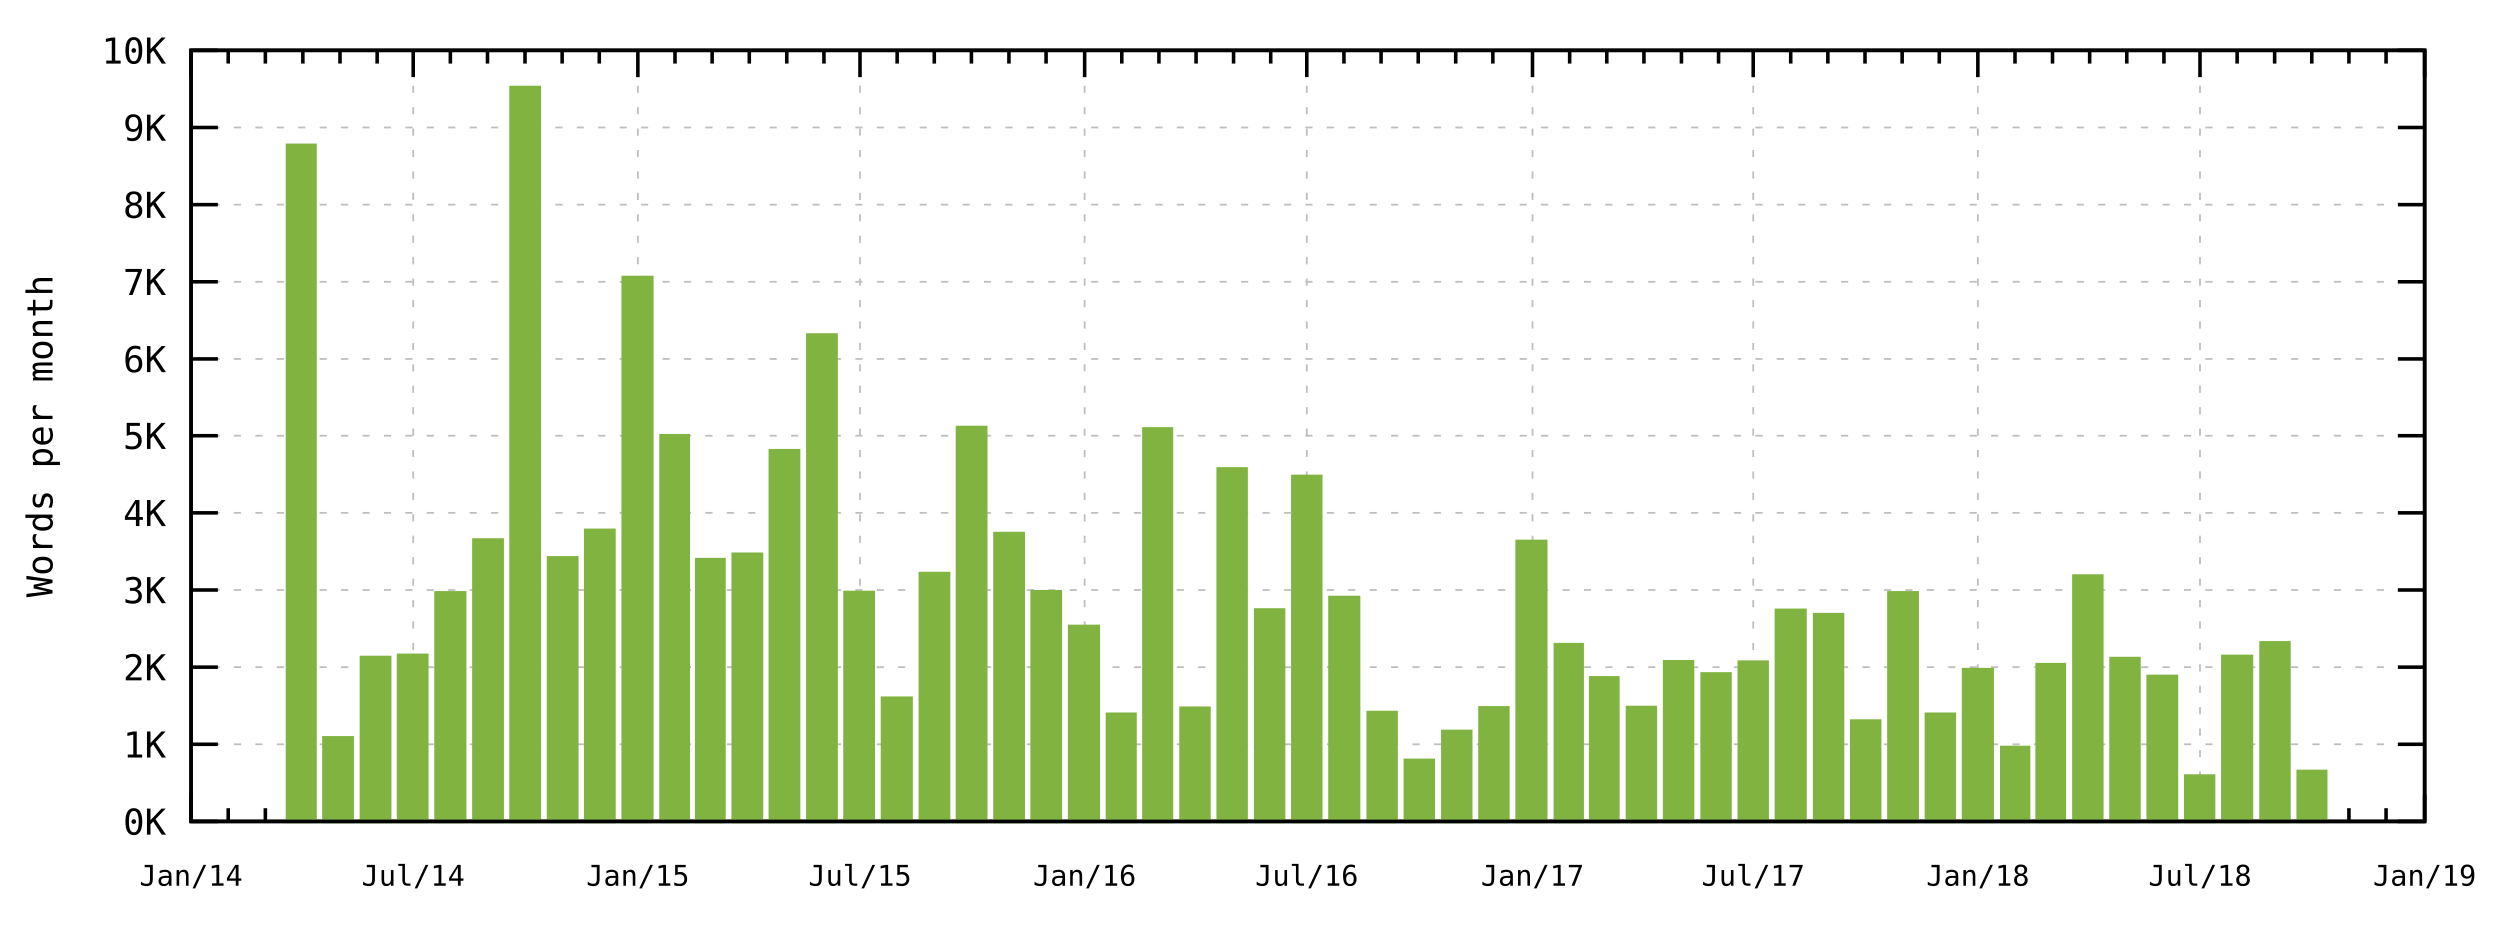
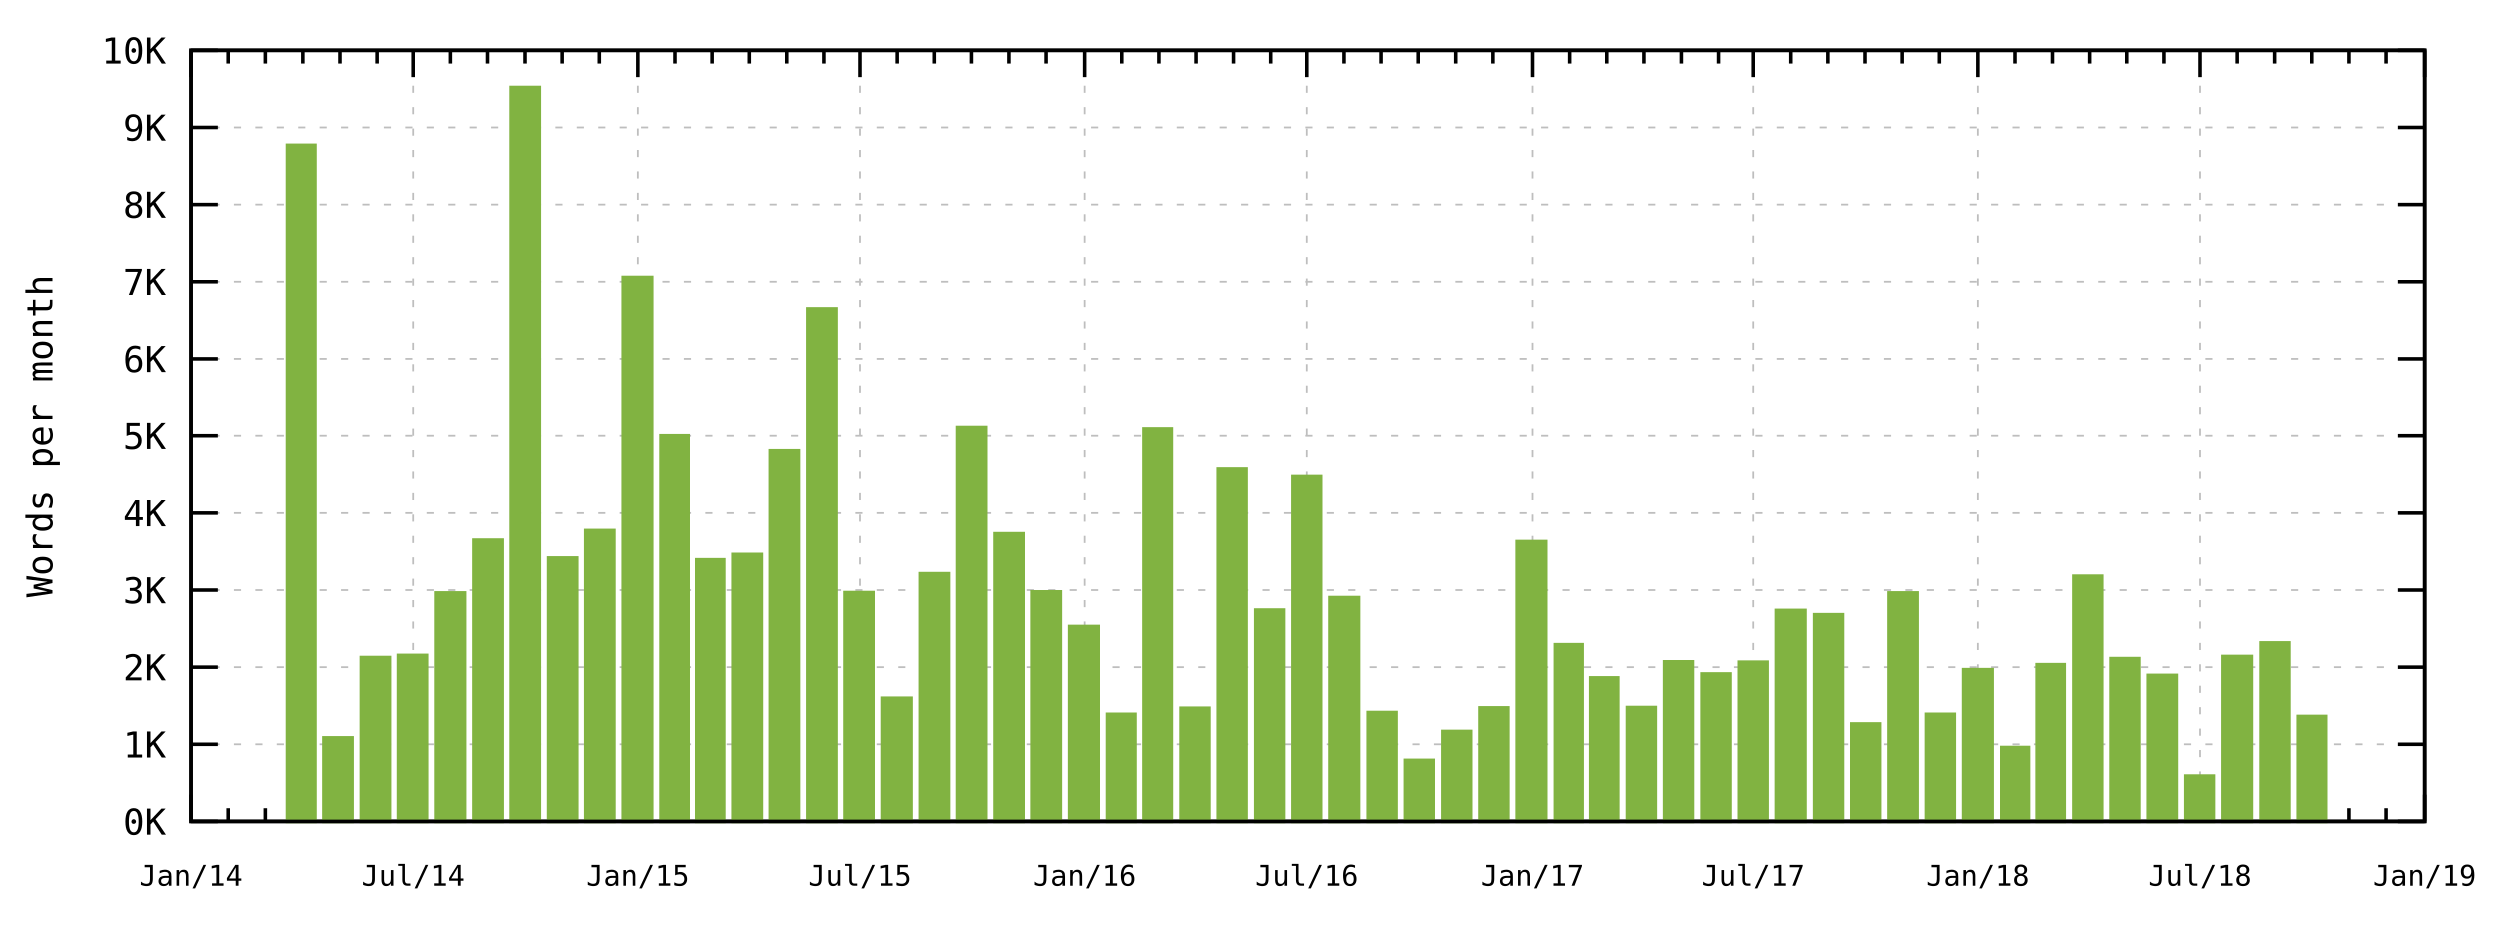
<svg xmlns="http://www.w3.org/2000/svg" xmlns:xlink="http://www.w3.org/1999/xlink" width="700" height="260" viewBox="0 0 700 260">
  <g id="gnuplot_canvas">
    <rect x="0" y="0" width="700" height="260" fill="none" />
    <defs>
      <circle id="gpDot" r="0.5" stroke-width="0.5" />
      <path id="gpPt0" stroke-width="0.267" stroke="currentColor" d="M-1,0 h2 M0,-1 v2" />
      <path id="gpPt1" stroke-width="0.267" stroke="currentColor" d="M-1,-1 L1,1 M1,-1 L-1,1" />
      <path id="gpPt2" stroke-width="0.267" stroke="currentColor" d="M-1,0 L1,0 M0,-1 L0,1 M-1,-1 L1,1 M-1,1 L1,-1" />
      <rect id="gpPt3" stroke-width="0.267" stroke="currentColor" x="-1" y="-1" width="2" height="2" />
      <rect id="gpPt4" stroke-width="0.267" stroke="currentColor" fill="currentColor" x="-1" y="-1" width="2" height="2" />
      <circle id="gpPt5" stroke-width="0.267" stroke="currentColor" cx="0" cy="0" r="1" />
      <use xlink:href="#gpPt5" id="gpPt6" fill="currentColor" stroke="none" />
      <path id="gpPt7" stroke-width="0.267" stroke="currentColor" d="M0,-1.33 L-1.33,0.67 L1.33,0.67 z" />
      <use xlink:href="#gpPt7" id="gpPt8" fill="currentColor" stroke="none" />
      <use xlink:href="#gpPt7" id="gpPt9" stroke="currentColor" transform="rotate(180)" />
      <use xlink:href="#gpPt9" id="gpPt10" fill="currentColor" stroke="none" />
      <use xlink:href="#gpPt3" id="gpPt11" stroke="currentColor" transform="rotate(45)" />
      <use xlink:href="#gpPt11" id="gpPt12" fill="currentColor" stroke="none" />
      <path id="gpPt13" stroke-width="0.267" stroke="currentColor" d="M0,1.330 L1.265,0.411 L0.782,-1.067 L-0.782,-1.076 L-1.265,0.411 z" />
      <use xlink:href="#gpPt13" id="gpPt14" fill="currentColor" stroke="none" />
      <filter id="textbox" filterUnits="objectBoundingBox" x="0" y="0" height="1" width="1">
        <feFlood flood-color="white" flood-opacity="1" result="bgnd" />
        <feComposite in="SourceGraphic" in2="bgnd" operator="atop" />
      </filter>
      <filter id="greybox" filterUnits="objectBoundingBox" x="0" y="0" height="1" width="1">
        <feFlood flood-color="lightgrey" flood-opacity="1" result="grey" />
        <feComposite in="SourceGraphic" in2="grey" operator="atop" />
      </filter>
    </defs>
    <g fill="none" color="white" stroke="currentColor" stroke-width="1.00" stroke-linecap="butt" stroke-linejoin="miter">
</g>
    <g fill="none" color="black" stroke="currentColor" stroke-width="1.00" stroke-linecap="butt" stroke-linejoin="miter">
</g>
    <g fill="none" color="black" stroke="black" stroke-width="0.50" stroke-linecap="butt" stroke-linejoin="miter">
</g>
    <g fill="none" color="gray" stroke="currentColor" stroke-width="0.50" stroke-linecap="butt" stroke-linejoin="miter">
      <path stroke="rgb(190, 190, 190)" stroke-dasharray="2,4" class="gridline" d="M53.5,230.0 L678.9,230.0  " />
    </g>
    <g fill="none" color="gray" stroke="rgb(190, 190, 190)" stroke-width="1.00" stroke-linecap="butt" stroke-linejoin="miter">
</g>
    <g fill="none" color="black" stroke="currentColor" stroke-width="1.00" stroke-linecap="butt" stroke-linejoin="miter">
      <path stroke="black" d="M53.5,230.0 L61.0,230.0 M678.9,230.0 L671.4,230.0  " />
      <g transform="translate(46.5,233.7)" stroke="none" fill="rgb(0,0,0)" font-family="monospace" font-size="10.00" text-anchor="end">
        <text>
          <tspan font-family="monospace">0K</tspan>
        </text>
      </g>
    </g>
    <g fill="none" color="black" stroke="currentColor" stroke-width="1.00" stroke-linecap="butt" stroke-linejoin="miter">
</g>
    <g fill="none" color="black" stroke="black" stroke-width="0.50" stroke-linecap="butt" stroke-linejoin="miter">
</g>
    <g fill="none" color="gray" stroke="currentColor" stroke-width="0.50" stroke-linecap="butt" stroke-linejoin="miter">
      <path stroke="rgb(190, 190, 190)" stroke-dasharray="2,4" class="gridline" d="M53.5,208.4 L678.9,208.4  " />
    </g>
    <g fill="none" color="gray" stroke="rgb(190, 190, 190)" stroke-width="1.00" stroke-linecap="butt" stroke-linejoin="miter">
</g>
    <g fill="none" color="black" stroke="currentColor" stroke-width="1.00" stroke-linecap="butt" stroke-linejoin="miter">
      <path stroke="black" d="M53.5,208.4 L61.0,208.4 M678.9,208.4 L671.4,208.4  " />
      <g transform="translate(46.5,212.1)" stroke="none" fill="rgb(0,0,0)" font-family="monospace" font-size="10.00" text-anchor="end">
        <text>
          <tspan font-family="monospace">1K</tspan>
        </text>
      </g>
    </g>
    <g fill="none" color="black" stroke="currentColor" stroke-width="1.00" stroke-linecap="butt" stroke-linejoin="miter">
</g>
    <g fill="none" color="black" stroke="black" stroke-width="0.50" stroke-linecap="butt" stroke-linejoin="miter">
</g>
    <g fill="none" color="gray" stroke="currentColor" stroke-width="0.50" stroke-linecap="butt" stroke-linejoin="miter">
      <path stroke="rgb(190, 190, 190)" stroke-dasharray="2,4" class="gridline" d="M53.5,186.8 L678.9,186.8  " />
    </g>
    <g fill="none" color="gray" stroke="rgb(190, 190, 190)" stroke-width="1.00" stroke-linecap="butt" stroke-linejoin="miter">
</g>
    <g fill="none" color="black" stroke="currentColor" stroke-width="1.00" stroke-linecap="butt" stroke-linejoin="miter">
      <path stroke="black" d="M53.5,186.8 L61.0,186.8 M678.9,186.8 L671.4,186.8  " />
      <g transform="translate(46.5,190.5)" stroke="none" fill="rgb(0,0,0)" font-family="monospace" font-size="10.00" text-anchor="end">
        <text>
          <tspan font-family="monospace">2K</tspan>
        </text>
      </g>
    </g>
    <g fill="none" color="black" stroke="currentColor" stroke-width="1.00" stroke-linecap="butt" stroke-linejoin="miter">
</g>
    <g fill="none" color="black" stroke="black" stroke-width="0.50" stroke-linecap="butt" stroke-linejoin="miter">
</g>
    <g fill="none" color="gray" stroke="currentColor" stroke-width="0.50" stroke-linecap="butt" stroke-linejoin="miter">
      <path stroke="rgb(190, 190, 190)" stroke-dasharray="2,4" class="gridline" d="M53.5,165.2 L678.9,165.2  " />
    </g>
    <g fill="none" color="gray" stroke="rgb(190, 190, 190)" stroke-width="1.00" stroke-linecap="butt" stroke-linejoin="miter">
</g>
    <g fill="none" color="black" stroke="currentColor" stroke-width="1.00" stroke-linecap="butt" stroke-linejoin="miter">
      <path stroke="black" d="M53.5,165.2 L61.0,165.2 M678.9,165.2 L671.4,165.2  " />
      <g transform="translate(46.5,168.9)" stroke="none" fill="rgb(0,0,0)" font-family="monospace" font-size="10.00" text-anchor="end">
        <text>
          <tspan font-family="monospace">3K</tspan>
        </text>
      </g>
    </g>
    <g fill="none" color="black" stroke="currentColor" stroke-width="1.00" stroke-linecap="butt" stroke-linejoin="miter">
</g>
    <g fill="none" color="black" stroke="black" stroke-width="0.50" stroke-linecap="butt" stroke-linejoin="miter">
</g>
    <g fill="none" color="gray" stroke="currentColor" stroke-width="0.50" stroke-linecap="butt" stroke-linejoin="miter">
      <path stroke="rgb(190, 190, 190)" stroke-dasharray="2,4" class="gridline" d="M53.5,143.6 L678.9,143.6  " />
    </g>
    <g fill="none" color="gray" stroke="rgb(190, 190, 190)" stroke-width="1.00" stroke-linecap="butt" stroke-linejoin="miter">
</g>
    <g fill="none" color="black" stroke="currentColor" stroke-width="1.00" stroke-linecap="butt" stroke-linejoin="miter">
      <path stroke="black" d="M53.5,143.6 L61.0,143.6 M678.9,143.6 L671.4,143.6  " />
      <g transform="translate(46.5,147.3)" stroke="none" fill="rgb(0,0,0)" font-family="monospace" font-size="10.00" text-anchor="end">
        <text>
          <tspan font-family="monospace">4K</tspan>
        </text>
      </g>
    </g>
    <g fill="none" color="black" stroke="currentColor" stroke-width="1.00" stroke-linecap="butt" stroke-linejoin="miter">
</g>
    <g fill="none" color="black" stroke="black" stroke-width="0.50" stroke-linecap="butt" stroke-linejoin="miter">
</g>
    <g fill="none" color="gray" stroke="currentColor" stroke-width="0.50" stroke-linecap="butt" stroke-linejoin="miter">
      <path stroke="rgb(190, 190, 190)" stroke-dasharray="2,4" class="gridline" d="M53.5,122.0 L678.9,122.0  " />
    </g>
    <g fill="none" color="gray" stroke="rgb(190, 190, 190)" stroke-width="1.00" stroke-linecap="butt" stroke-linejoin="miter">
</g>
    <g fill="none" color="black" stroke="currentColor" stroke-width="1.00" stroke-linecap="butt" stroke-linejoin="miter">
      <path stroke="black" d="M53.5,122.0 L61.0,122.0 M678.9,122.0 L671.4,122.0  " />
      <g transform="translate(46.5,125.7)" stroke="none" fill="rgb(0,0,0)" font-family="monospace" font-size="10.00" text-anchor="end">
        <text>
          <tspan font-family="monospace">5K</tspan>
        </text>
      </g>
    </g>
    <g fill="none" color="black" stroke="currentColor" stroke-width="1.00" stroke-linecap="butt" stroke-linejoin="miter">
</g>
    <g fill="none" color="black" stroke="black" stroke-width="0.50" stroke-linecap="butt" stroke-linejoin="miter">
</g>
    <g fill="none" color="gray" stroke="currentColor" stroke-width="0.50" stroke-linecap="butt" stroke-linejoin="miter">
      <path stroke="rgb(190, 190, 190)" stroke-dasharray="2,4" class="gridline" d="M53.5,100.5 L678.9,100.5  " />
    </g>
    <g fill="none" color="gray" stroke="rgb(190, 190, 190)" stroke-width="1.00" stroke-linecap="butt" stroke-linejoin="miter">
</g>
    <g fill="none" color="black" stroke="currentColor" stroke-width="1.00" stroke-linecap="butt" stroke-linejoin="miter">
      <path stroke="black" d="M53.5,100.5 L61.0,100.5 M678.9,100.5 L671.4,100.5  " />
      <g transform="translate(46.5,104.2)" stroke="none" fill="rgb(0,0,0)" font-family="monospace" font-size="10.00" text-anchor="end">
        <text>
          <tspan font-family="monospace">6K</tspan>
        </text>
      </g>
    </g>
    <g fill="none" color="black" stroke="currentColor" stroke-width="1.00" stroke-linecap="butt" stroke-linejoin="miter">
</g>
    <g fill="none" color="black" stroke="black" stroke-width="0.50" stroke-linecap="butt" stroke-linejoin="miter">
</g>
    <g fill="none" color="gray" stroke="currentColor" stroke-width="0.50" stroke-linecap="butt" stroke-linejoin="miter">
      <path stroke="rgb(190, 190, 190)" stroke-dasharray="2,4" class="gridline" d="M53.5,78.9 L678.9,78.9  " />
    </g>
    <g fill="none" color="gray" stroke="rgb(190, 190, 190)" stroke-width="1.00" stroke-linecap="butt" stroke-linejoin="miter">
</g>
    <g fill="none" color="black" stroke="currentColor" stroke-width="1.00" stroke-linecap="butt" stroke-linejoin="miter">
      <path stroke="black" d="M53.5,78.9 L61.0,78.9 M678.9,78.9 L671.4,78.9  " />
      <g transform="translate(46.5,82.6)" stroke="none" fill="rgb(0,0,0)" font-family="monospace" font-size="10.00" text-anchor="end">
        <text>
          <tspan font-family="monospace">7K</tspan>
        </text>
      </g>
    </g>
    <g fill="none" color="black" stroke="currentColor" stroke-width="1.00" stroke-linecap="butt" stroke-linejoin="miter">
</g>
    <g fill="none" color="black" stroke="black" stroke-width="0.50" stroke-linecap="butt" stroke-linejoin="miter">
</g>
    <g fill="none" color="gray" stroke="currentColor" stroke-width="0.50" stroke-linecap="butt" stroke-linejoin="miter">
      <path stroke="rgb(190, 190, 190)" stroke-dasharray="2,4" class="gridline" d="M53.5,57.3 L678.9,57.3  " />
    </g>
    <g fill="none" color="gray" stroke="rgb(190, 190, 190)" stroke-width="1.00" stroke-linecap="butt" stroke-linejoin="miter">
</g>
    <g fill="none" color="black" stroke="currentColor" stroke-width="1.00" stroke-linecap="butt" stroke-linejoin="miter">
      <path stroke="black" d="M53.5,57.3 L61.0,57.3 M678.9,57.3 L671.4,57.3  " />
      <g transform="translate(46.5,61.0)" stroke="none" fill="rgb(0,0,0)" font-family="monospace" font-size="10.00" text-anchor="end">
        <text>
          <tspan font-family="monospace">8K</tspan>
        </text>
      </g>
    </g>
    <g fill="none" color="black" stroke="currentColor" stroke-width="1.00" stroke-linecap="butt" stroke-linejoin="miter">
</g>
    <g fill="none" color="black" stroke="black" stroke-width="0.50" stroke-linecap="butt" stroke-linejoin="miter">
</g>
    <g fill="none" color="gray" stroke="currentColor" stroke-width="0.50" stroke-linecap="butt" stroke-linejoin="miter">
      <path stroke="rgb(190, 190, 190)" stroke-dasharray="2,4" class="gridline" d="M53.5,35.7 L678.9,35.7  " />
    </g>
    <g fill="none" color="gray" stroke="rgb(190, 190, 190)" stroke-width="1.00" stroke-linecap="butt" stroke-linejoin="miter">
</g>
    <g fill="none" color="black" stroke="currentColor" stroke-width="1.00" stroke-linecap="butt" stroke-linejoin="miter">
      <path stroke="black" d="M53.5,35.7 L61.0,35.7 M678.9,35.7 L671.4,35.7  " />
      <g transform="translate(46.5,39.4)" stroke="none" fill="rgb(0,0,0)" font-family="monospace" font-size="10.00" text-anchor="end">
        <text>
          <tspan font-family="monospace">9K</tspan>
        </text>
      </g>
    </g>
    <g fill="none" color="black" stroke="currentColor" stroke-width="1.00" stroke-linecap="butt" stroke-linejoin="miter">
</g>
    <g fill="none" color="black" stroke="black" stroke-width="0.50" stroke-linecap="butt" stroke-linejoin="miter">
</g>
    <g fill="none" color="gray" stroke="currentColor" stroke-width="0.50" stroke-linecap="butt" stroke-linejoin="miter">
      <path stroke="rgb(190, 190, 190)" stroke-dasharray="2,4" class="gridline" d="M53.5,14.1 L678.9,14.1  " />
    </g>
    <g fill="none" color="gray" stroke="rgb(190, 190, 190)" stroke-width="1.00" stroke-linecap="butt" stroke-linejoin="miter">
</g>
    <g fill="none" color="black" stroke="currentColor" stroke-width="1.00" stroke-linecap="butt" stroke-linejoin="miter">
      <path stroke="black" d="M53.5,14.1 L61.0,14.1 M678.9,14.1 L671.4,14.1  " />
      <g transform="translate(46.5,17.8)" stroke="none" fill="rgb(0,0,0)" font-family="monospace" font-size="10.00" text-anchor="end">
        <text>
          <tspan font-family="monospace">10K</tspan>
        </text>
      </g>
    </g>
    <g fill="none" color="black" stroke="currentColor" stroke-width="1.00" stroke-linecap="butt" stroke-linejoin="miter">
</g>
    <g fill="none" color="black" stroke="black" stroke-width="0.50" stroke-linecap="butt" stroke-linejoin="miter">
</g>
    <g fill="none" color="gray" stroke="currentColor" stroke-width="0.50" stroke-linecap="butt" stroke-linejoin="miter">
      <path stroke="rgb(190, 190, 190)" stroke-dasharray="2,4" class="gridline" d="M53.5,230.0 L53.5,14.1  " />
    </g>
    <g fill="none" color="gray" stroke="rgb(190, 190, 190)" stroke-width="1.00" stroke-linecap="butt" stroke-linejoin="miter">
</g>
    <g fill="none" color="black" stroke="currentColor" stroke-width="1.00" stroke-linecap="butt" stroke-linejoin="miter">
      <path stroke="black" d="M53.5,230.0 L53.5,222.5 M53.5,14.1 L53.5,21.6  " />
      <g transform="translate(53.5,248.0)" stroke="none" fill="rgb(0,0,0)" font-family="monospace" font-size="8.00" text-anchor="middle">
        <text>
          <tspan font-family="monospace">Jan/14</tspan>
        </text>
      </g>
    </g>
    <g fill="none" color="black" stroke="currentColor" stroke-width="1.00" stroke-linecap="butt" stroke-linejoin="miter">
      <path stroke="black" d="M63.9,230.0 L63.9,226.3 M63.9,14.1 L63.9,17.8 M74.3,230.0 L74.3,226.3 M74.3,14.1 L74.3,17.8   M84.8,230.0 L84.8,226.3 M84.8,14.1 L84.8,17.8 M95.2,230.0 L95.2,226.3 M95.2,14.1 L95.2,17.8   M105.6,230.0 L105.6,226.3 M105.6,14.1 L105.6,17.8  " />
    </g>
    <g fill="none" color="black" stroke="black" stroke-width="0.50" stroke-linecap="butt" stroke-linejoin="miter">
</g>
    <g fill="none" color="gray" stroke="currentColor" stroke-width="0.50" stroke-linecap="butt" stroke-linejoin="miter">
      <path stroke="rgb(190, 190, 190)" stroke-dasharray="2,4" class="gridline" d="M115.7,230.0 L115.7,14.1  " />
    </g>
    <g fill="none" color="gray" stroke="rgb(190, 190, 190)" stroke-width="1.00" stroke-linecap="butt" stroke-linejoin="miter">
</g>
    <g fill="none" color="black" stroke="currentColor" stroke-width="1.00" stroke-linecap="butt" stroke-linejoin="miter">
      <path stroke="black" d="M115.7,230.0 L115.7,222.5 M115.7,14.1 L115.7,21.6  " />
      <g transform="translate(115.7,248.0)" stroke="none" fill="rgb(0,0,0)" font-family="monospace" font-size="8.00" text-anchor="middle">
        <text>
          <tspan font-family="monospace">Jul/14</tspan>
        </text>
      </g>
    </g>
    <g fill="none" color="black" stroke="currentColor" stroke-width="1.00" stroke-linecap="butt" stroke-linejoin="miter">
      <path stroke="black" d="M126.1,230.0 L126.1,226.3 M126.1,14.1 L126.1,17.8 M136.5,230.0 L136.5,226.3 M136.5,14.1 L136.5,17.8   M147.0,230.0 L147.0,226.3 M147.0,14.1 L147.0,17.8 M157.4,230.0 L157.4,226.3 M157.4,14.1 L157.4,17.8   M167.8,230.0 L167.8,226.3 M167.8,14.1 L167.8,17.8  " />
    </g>
    <g fill="none" color="black" stroke="black" stroke-width="0.50" stroke-linecap="butt" stroke-linejoin="miter">
</g>
    <g fill="none" color="gray" stroke="currentColor" stroke-width="0.50" stroke-linecap="butt" stroke-linejoin="miter">
      <path stroke="rgb(190, 190, 190)" stroke-dasharray="2,4" class="gridline" d="M178.6,230.0 L178.6,14.1  " />
    </g>
    <g fill="none" color="gray" stroke="rgb(190, 190, 190)" stroke-width="1.00" stroke-linecap="butt" stroke-linejoin="miter">
</g>
    <g fill="none" color="black" stroke="currentColor" stroke-width="1.00" stroke-linecap="butt" stroke-linejoin="miter">
      <path stroke="black" d="M178.6,230.0 L178.6,222.5 M178.6,14.1 L178.6,21.6  " />
      <g transform="translate(178.6,248.0)" stroke="none" fill="rgb(0,0,0)" font-family="monospace" font-size="8.00" text-anchor="middle">
        <text>
          <tspan font-family="monospace">Jan/15</tspan>
        </text>
      </g>
    </g>
    <g fill="none" color="black" stroke="currentColor" stroke-width="1.00" stroke-linecap="butt" stroke-linejoin="miter">
      <path stroke="black" d="M189.0,230.0 L189.0,226.3 M189.0,14.1 L189.0,17.8 M199.4,230.0 L199.4,226.3 M199.4,14.1 L199.4,17.8   M209.8,230.0 L209.8,226.3 M209.8,14.1 L209.8,17.8 M220.3,230.0 L220.3,226.3 M220.3,14.1 L220.3,17.8   M230.7,230.0 L230.7,226.3 M230.7,14.1 L230.7,17.8  " />
    </g>
    <g fill="none" color="black" stroke="black" stroke-width="0.50" stroke-linecap="butt" stroke-linejoin="miter">
</g>
    <g fill="none" color="gray" stroke="currentColor" stroke-width="0.50" stroke-linecap="butt" stroke-linejoin="miter">
      <path stroke="rgb(190, 190, 190)" stroke-dasharray="2,4" class="gridline" d="M240.8,230.0 L240.8,14.1  " />
    </g>
    <g fill="none" color="gray" stroke="rgb(190, 190, 190)" stroke-width="1.00" stroke-linecap="butt" stroke-linejoin="miter">
</g>
    <g fill="none" color="black" stroke="currentColor" stroke-width="1.00" stroke-linecap="butt" stroke-linejoin="miter">
      <path stroke="black" d="M240.8,230.0 L240.8,222.5 M240.8,14.1 L240.8,21.6  " />
      <g transform="translate(240.8,248.0)" stroke="none" fill="rgb(0,0,0)" font-family="monospace" font-size="8.00" text-anchor="middle">
        <text>
          <tspan font-family="monospace">Jul/15</tspan>
        </text>
      </g>
    </g>
    <g fill="none" color="black" stroke="currentColor" stroke-width="1.00" stroke-linecap="butt" stroke-linejoin="miter">
      <path stroke="black" d="M251.2,230.0 L251.2,226.3 M251.2,14.1 L251.2,17.8 M261.6,230.0 L261.6,226.3 M261.6,14.1 L261.6,17.8   M272.0,230.0 L272.0,226.3 M272.0,14.1 L272.0,17.8 M282.5,230.0 L282.5,226.3 M282.5,14.1 L282.5,17.8   M292.9,230.0 L292.9,226.3 M292.9,14.1 L292.9,17.8  " />
    </g>
    <g fill="none" color="black" stroke="black" stroke-width="0.50" stroke-linecap="butt" stroke-linejoin="miter">
</g>
    <g fill="none" color="gray" stroke="currentColor" stroke-width="0.50" stroke-linecap="butt" stroke-linejoin="miter">
      <path stroke="rgb(190, 190, 190)" stroke-dasharray="2,4" class="gridline" d="M303.7,230.0 L303.7,14.1  " />
    </g>
    <g fill="none" color="gray" stroke="rgb(190, 190, 190)" stroke-width="1.00" stroke-linecap="butt" stroke-linejoin="miter">
</g>
    <g fill="none" color="black" stroke="currentColor" stroke-width="1.00" stroke-linecap="butt" stroke-linejoin="miter">
      <path stroke="black" d="M303.7,230.0 L303.7,222.5 M303.7,14.1 L303.7,21.6  " />
      <g transform="translate(303.7,248.0)" stroke="none" fill="rgb(0,0,0)" font-family="monospace" font-size="8.00" text-anchor="middle">
        <text>
          <tspan font-family="monospace">Jan/16</tspan>
        </text>
      </g>
    </g>
    <g fill="none" color="black" stroke="currentColor" stroke-width="1.00" stroke-linecap="butt" stroke-linejoin="miter">
      <path stroke="black" d="M314.1,230.0 L314.1,226.3 M314.1,14.1 L314.1,17.8 M324.5,230.0 L324.5,226.3 M324.5,14.1 L324.5,17.8   M334.9,230.0 L334.9,226.3 M334.9,14.1 L334.9,17.8 M345.4,230.0 L345.4,226.3 M345.4,14.1 L345.4,17.8   M355.8,230.0 L355.8,226.3 M355.8,14.1 L355.8,17.8  " />
    </g>
    <g fill="none" color="black" stroke="black" stroke-width="0.50" stroke-linecap="butt" stroke-linejoin="miter">
</g>
    <g fill="none" color="gray" stroke="currentColor" stroke-width="0.50" stroke-linecap="butt" stroke-linejoin="miter">
      <path stroke="rgb(190, 190, 190)" stroke-dasharray="2,4" class="gridline" d="M365.9,230.0 L365.9,14.1  " />
    </g>
    <g fill="none" color="gray" stroke="rgb(190, 190, 190)" stroke-width="1.00" stroke-linecap="butt" stroke-linejoin="miter">
</g>
    <g fill="none" color="black" stroke="currentColor" stroke-width="1.00" stroke-linecap="butt" stroke-linejoin="miter">
      <path stroke="black" d="M365.9,230.0 L365.9,222.5 M365.9,14.1 L365.9,21.6  " />
      <g transform="translate(365.9,248.0)" stroke="none" fill="rgb(0,0,0)" font-family="monospace" font-size="8.00" text-anchor="middle">
        <text>
          <tspan font-family="monospace">Jul/16</tspan>
        </text>
      </g>
    </g>
    <g fill="none" color="black" stroke="currentColor" stroke-width="1.00" stroke-linecap="butt" stroke-linejoin="miter">
      <path stroke="black" d="M376.3,230.0 L376.3,226.3 M376.3,14.1 L376.3,17.8 M386.7,230.0 L386.7,226.3 M386.7,14.1 L386.7,17.8   M397.1,230.0 L397.1,226.3 M397.1,14.1 L397.1,17.8 M407.6,230.0 L407.6,226.3 M407.6,14.1 L407.6,17.8   M418.0,230.0 L418.0,226.3 M418.0,14.1 L418.0,17.8  " />
    </g>
    <g fill="none" color="black" stroke="black" stroke-width="0.50" stroke-linecap="butt" stroke-linejoin="miter">
</g>
    <g fill="none" color="gray" stroke="currentColor" stroke-width="0.50" stroke-linecap="butt" stroke-linejoin="miter">
      <path stroke="rgb(190, 190, 190)" stroke-dasharray="2,4" class="gridline" d="M429.1,230.0 L429.1,14.1  " />
    </g>
    <g fill="none" color="gray" stroke="rgb(190, 190, 190)" stroke-width="1.00" stroke-linecap="butt" stroke-linejoin="miter">
</g>
    <g fill="none" color="black" stroke="currentColor" stroke-width="1.00" stroke-linecap="butt" stroke-linejoin="miter">
      <path stroke="black" d="M429.1,230.0 L429.1,222.5 M429.1,14.1 L429.1,21.6  " />
      <g transform="translate(429.1,248.0)" stroke="none" fill="rgb(0,0,0)" font-family="monospace" font-size="8.00" text-anchor="middle">
        <text>
          <tspan font-family="monospace">Jan/17</tspan>
        </text>
      </g>
    </g>
    <g fill="none" color="black" stroke="currentColor" stroke-width="1.00" stroke-linecap="butt" stroke-linejoin="miter">
      <path stroke="black" d="M439.5,230.0 L439.5,226.3 M439.5,14.1 L439.5,17.8 M449.9,230.0 L449.9,226.3 M449.9,14.1 L449.9,17.8   M460.3,230.0 L460.3,226.3 M460.3,14.1 L460.3,17.8 M470.8,230.0 L470.8,226.3 M470.8,14.1 L470.8,17.8   M481.2,230.0 L481.2,226.3 M481.2,14.1 L481.2,17.8  " />
    </g>
    <g fill="none" color="black" stroke="black" stroke-width="0.50" stroke-linecap="butt" stroke-linejoin="miter">
</g>
    <g fill="none" color="gray" stroke="currentColor" stroke-width="0.50" stroke-linecap="butt" stroke-linejoin="miter">
      <path stroke="rgb(190, 190, 190)" stroke-dasharray="2,4" class="gridline" d="M490.9,230.0 L490.9,14.1  " />
    </g>
    <g fill="none" color="gray" stroke="rgb(190, 190, 190)" stroke-width="1.00" stroke-linecap="butt" stroke-linejoin="miter">
</g>
    <g fill="none" color="black" stroke="currentColor" stroke-width="1.00" stroke-linecap="butt" stroke-linejoin="miter">
      <path stroke="black" d="M490.9,230.0 L490.9,222.5 M490.9,14.1 L490.9,21.6  " />
      <g transform="translate(490.9,248.0)" stroke="none" fill="rgb(0,0,0)" font-family="monospace" font-size="8.00" text-anchor="middle">
        <text>
          <tspan font-family="monospace">Jul/17</tspan>
        </text>
      </g>
    </g>
    <g fill="none" color="black" stroke="currentColor" stroke-width="1.00" stroke-linecap="butt" stroke-linejoin="miter">
      <path stroke="black" d="M501.4,230.0 L501.4,226.3 M501.4,14.1 L501.4,17.8 M511.8,230.0 L511.8,226.3 M511.8,14.1 L511.8,17.8   M522.2,230.0 L522.2,226.3 M522.2,14.1 L522.2,17.8 M532.6,230.0 L532.6,226.3 M532.6,14.1 L532.6,17.8   M543.0,230.0 L543.0,226.3 M543.0,14.1 L543.0,17.8  " />
    </g>
    <g fill="none" color="black" stroke="black" stroke-width="0.50" stroke-linecap="butt" stroke-linejoin="miter">
</g>
    <g fill="none" color="gray" stroke="currentColor" stroke-width="0.50" stroke-linecap="butt" stroke-linejoin="miter">
      <path stroke="rgb(190, 190, 190)" stroke-dasharray="2,4" class="gridline" d="M553.8,230.0 L553.8,14.1  " />
    </g>
    <g fill="none" color="gray" stroke="rgb(190, 190, 190)" stroke-width="1.00" stroke-linecap="butt" stroke-linejoin="miter">
</g>
    <g fill="none" color="black" stroke="currentColor" stroke-width="1.00" stroke-linecap="butt" stroke-linejoin="miter">
      <path stroke="black" d="M553.8,230.0 L553.8,222.5 M553.8,14.1 L553.8,21.6  " />
      <g transform="translate(553.8,248.0)" stroke="none" fill="rgb(0,0,0)" font-family="monospace" font-size="8.00" text-anchor="middle">
        <text>
          <tspan font-family="monospace">Jan/18</tspan>
        </text>
      </g>
    </g>
    <g fill="none" color="black" stroke="currentColor" stroke-width="1.00" stroke-linecap="butt" stroke-linejoin="miter">
      <path stroke="black" d="M564.2,230.0 L564.2,226.3 M564.2,14.1 L564.2,17.8 M574.7,230.0 L574.7,226.3 M574.7,14.1 L574.7,17.8   M585.1,230.0 L585.1,226.3 M585.1,14.1 L585.1,17.8 M595.5,230.0 L595.5,226.3 M595.5,14.1 L595.5,17.8   M605.9,230.0 L605.9,226.3 M605.9,14.1 L605.9,17.8  " />
    </g>
    <g fill="none" color="black" stroke="black" stroke-width="0.50" stroke-linecap="butt" stroke-linejoin="miter">
</g>
    <g fill="none" color="gray" stroke="currentColor" stroke-width="0.50" stroke-linecap="butt" stroke-linejoin="miter">
      <path stroke="rgb(190, 190, 190)" stroke-dasharray="2,4" class="gridline" d="M616.0,230.0 L616.0,14.1  " />
    </g>
    <g fill="none" color="gray" stroke="rgb(190, 190, 190)" stroke-width="1.00" stroke-linecap="butt" stroke-linejoin="miter">
</g>
    <g fill="none" color="black" stroke="currentColor" stroke-width="1.00" stroke-linecap="butt" stroke-linejoin="miter">
      <path stroke="black" d="M616.0,230.0 L616.0,222.5 M616.0,14.1 L616.0,21.6  " />
      <g transform="translate(616.0,248.0)" stroke="none" fill="rgb(0,0,0)" font-family="monospace" font-size="8.00" text-anchor="middle">
        <text>
          <tspan font-family="monospace">Jul/18</tspan>
        </text>
      </g>
    </g>
    <g fill="none" color="black" stroke="currentColor" stroke-width="1.00" stroke-linecap="butt" stroke-linejoin="miter">
      <path stroke="black" d="M626.4,230.0 L626.4,226.3 M626.4,14.1 L626.4,17.8 M636.9,230.0 L636.9,226.3 M636.9,14.1 L636.9,17.8   M647.3,230.0 L647.3,226.3 M647.3,14.1 L647.3,17.8 M657.7,230.0 L657.7,226.3 M657.7,14.1 L657.7,17.8   M668.1,230.0 L668.1,226.3 M668.1,14.1 L668.1,17.8  " />
    </g>
    <g fill="none" color="black" stroke="black" stroke-width="0.50" stroke-linecap="butt" stroke-linejoin="miter">
</g>
    <g fill="none" color="gray" stroke="currentColor" stroke-width="0.50" stroke-linecap="butt" stroke-linejoin="miter">
      <path stroke="rgb(190, 190, 190)" stroke-dasharray="2,4" class="gridline" d="M678.9,230.0 L678.9,14.1  " />
    </g>
    <g fill="none" color="gray" stroke="rgb(190, 190, 190)" stroke-width="1.00" stroke-linecap="butt" stroke-linejoin="miter">
</g>
    <g fill="none" color="black" stroke="currentColor" stroke-width="1.00" stroke-linecap="butt" stroke-linejoin="miter">
      <path stroke="black" d="M678.9,230.0 L678.9,222.5 M678.9,14.1 L678.9,21.6  " />
      <g transform="translate(678.9,248.0)" stroke="none" fill="rgb(0,0,0)" font-family="monospace" font-size="8.00" text-anchor="middle">
        <text>
          <tspan font-family="monospace">Jan/19</tspan>
        </text>
      </g>
    </g>
    <g fill="none" color="black" stroke="currentColor" stroke-width="1.00" stroke-linecap="butt" stroke-linejoin="miter">
</g>
    <g fill="none" color="black" stroke="currentColor" stroke-width="1.00" stroke-linecap="butt" stroke-linejoin="miter">
      <path stroke="black" d="M53.5,14.1 L53.5,230.0 L678.9,230.0 L678.9,14.1 L53.5,14.1 Z  " />
    </g>
    <g fill="none" color="black" stroke="currentColor" stroke-width="1.00" stroke-linecap="butt" stroke-linejoin="miter">
      <g transform="translate(14.7,122.1) rotate(270)" stroke="none" fill="rgb(0,0,0)" font-family="monospace" font-size="10.00" text-anchor="middle">
        <text>
          <tspan font-family="monospace">Words per month</tspan>
        </text>
      </g>
    </g>
    <g fill="none" color="black" stroke="currentColor" stroke-width="1.00" stroke-linecap="butt" stroke-linejoin="miter">
</g>
    <g id="gnuplot_plot_1">
      <g fill="none" color="black" stroke="currentColor" stroke-width="1.00" stroke-linecap="butt" stroke-linejoin="miter">
        <g stroke="none" shape-rendering="crispEdges">
          <polygon fill="rgb(129, 179,  65)" points="80.5,230.0 88.3,230.0 88.3,40.6 80.5,40.6 " />
        </g>
        <path stroke="rgb(129, 179,  65)" d="M80.5,230.0 L80.5,40.7 L88.2,40.7 L88.2,230.0 L80.5,230.0 Z  " />
        <g stroke="none" shape-rendering="crispEdges">
          <polygon fill="rgb(129, 179,  65)" points="90.7,230.0 98.7,230.0 98.7,206.5 90.7,206.5 " />
        </g>
        <path stroke="rgb(129, 179,  65)" d="M90.7,230.0 L90.7,206.6 L98.6,206.6 L98.6,230.0 L90.7,230.0 Z  " />
        <g stroke="none" shape-rendering="crispEdges">
          <polygon fill="rgb(129, 179,  65)" points="101.2,230.0 109.2,230.0 109.2,184.0 101.2,184.0 " />
        </g>
        <path stroke="rgb(129, 179,  65)" d="M101.2,230.0 L101.2,184.1 L109.1,184.1 L109.1,230.0 L101.2,230.0 Z  " />
        <g stroke="none" shape-rendering="crispEdges">
          <polygon fill="rgb(129, 179,  65)" points="111.6,230.0 119.6,230.0 119.6,183.4 111.6,183.4 " />
        </g>
        <path stroke="rgb(129, 179,  65)" d="M111.6,230.0 L111.6,183.5 L119.5,183.5 L119.5,230.0 L111.6,230.0 Z  " />
        <g stroke="none" shape-rendering="crispEdges">
          <polygon fill="rgb(129, 179,  65)" points="122.1,230.0 130.2,230.0 130.2,165.9 122.1,165.9 " />
        </g>
        <path stroke="rgb(129, 179,  65)" d="M122.1,230.0 L122.1,166.0 L130.1,166.0 L130.1,230.0 L122.1,230.0 Z  " />
        <g stroke="none" shape-rendering="crispEdges">
          <polygon fill="rgb(129, 179,  65)" points="132.7,230.0 140.7,230.0 140.7,151.1 132.7,151.1 " />
        </g>
        <path stroke="rgb(129, 179,  65)" d="M132.7,230.0 L132.7,151.2 L140.6,151.2 L140.6,230.0 L132.7,230.0 Z  " />
        <g stroke="none" shape-rendering="crispEdges">
          <polygon fill="rgb(129, 179,  65)" points="143.1,230.0 151.1,230.0 151.1,24.4 143.1,24.4 " />
        </g>
        <path stroke="rgb(129, 179,  65)" d="M143.1,230.0 L143.1,24.5 L151.0,24.5 L151.0,230.0 L143.1,230.0 Z  " />
        <g stroke="none" shape-rendering="crispEdges">
          <polygon fill="rgb(129, 179,  65)" points="153.6,230.0 161.6,230.0 161.6,156.1 153.6,156.1 " />
        </g>
        <path stroke="rgb(129, 179,  65)" d="M153.6,230.0 L153.6,156.2 L161.5,156.2 L161.5,230.0 L153.6,230.0 Z  " />
        <g stroke="none" shape-rendering="crispEdges">
          <polygon fill="rgb(129, 179,  65)" points="164.0,230.0 172.0,230.0 172.0,148.4 164.0,148.4 " />
        </g>
        <path stroke="rgb(129, 179,  65)" d="M164.0,230.0 L164.0,148.5 L171.9,148.5 L171.9,230.0 L164.0,230.0 Z  " />
        <g stroke="none" shape-rendering="crispEdges">
          <polygon fill="rgb(129, 179,  65)" points="174.5,230.0 182.6,230.0 182.6,77.6 174.5,77.6 " />
        </g>
        <path stroke="rgb(129, 179,  65)" d="M174.5,230.0 L174.5,77.7 L182.5,77.7 L182.5,230.0 L174.5,230.0 Z  " />
        <g stroke="none" shape-rendering="crispEdges">
          <polygon fill="rgb(129, 179,  65)" points="185.1,230.0 192.8,230.0 192.8,121.9 185.1,121.9 " />
        </g>
        <path stroke="rgb(129, 179,  65)" d="M185.1,230.0 L185.1,122.0 L192.7,122.0 L192.7,230.0 L185.1,230.0 Z  " />
        <g stroke="none" shape-rendering="crispEdges">
          <polygon fill="rgb(129, 179,  65)" points="195.1,230.0 202.8,230.0 202.8,156.6 195.1,156.6 " />
        </g>
        <path stroke="rgb(129, 179,  65)" d="M195.1,230.0 L195.1,156.7 L202.7,156.7 L202.7,230.0 L195.1,230.0 Z  " />
        <g stroke="none" shape-rendering="crispEdges">
          <polygon fill="rgb(129, 179,  65)" points="205.3,230.0 213.3,230.0 213.3,155.1 205.3,155.1 " />
        </g>
        <path stroke="rgb(129, 179,  65)" d="M205.3,230.0 L205.3,155.2 L213.2,155.2 L213.2,230.0 L205.3,230.0 Z  " />
        <g stroke="none" shape-rendering="crispEdges">
          <polygon fill="rgb(129, 179,  65)" points="215.7,230.0 223.7,230.0 223.7,126.1 215.7,126.1 " />
        </g>
        <path stroke="rgb(129, 179,  65)" d="M215.7,230.0 L215.7,126.2 L223.6,126.2 L223.6,230.0 L215.7,230.0 Z  " />
        <g stroke="none" shape-rendering="crispEdges">
-           <polygon fill="rgb(129, 179,  65)" points="226.2,230.0 234.2,230.0 234.2,93.7 226.2,93.7 " />
-         </g>
-         <path stroke="rgb(129, 179,  65)" d="M226.2,230.0 L226.2,93.8 L234.1,93.8 L234.1,230.0 L226.2,230.0 Z  " />
+           <polygon fill="rgb(129, 179,  65)" points="226.2,230.0 234.2,230.0 234.2,86.4 226.2,86.4 " />
+         </g>
+         <path stroke="rgb(129, 179,  65)" d="M226.2,230.0 L226.2,86.5 L234.1,86.5 L234.1,230.0 L226.2,230.0 Z  " />
        <g stroke="none" shape-rendering="crispEdges">
          <polygon fill="rgb(129, 179,  65)" points="236.6,230.0 244.6,230.0 244.6,165.8 236.6,165.8 " />
        </g>
        <path stroke="rgb(129, 179,  65)" d="M236.6,230.0 L236.6,165.9 L244.5,165.9 L244.5,230.0 L236.6,230.0 Z  " />
        <g stroke="none" shape-rendering="crispEdges">
          <polygon fill="rgb(129, 179,  65)" points="247.1,230.0 255.2,230.0 255.2,195.4 247.1,195.4 " />
        </g>
        <path stroke="rgb(129, 179,  65)" d="M247.1,230.0 L247.1,195.5 L255.1,195.5 L255.1,230.0 L247.1,230.0 Z  " />
        <g stroke="none" shape-rendering="crispEdges">
          <polygon fill="rgb(129, 179,  65)" points="257.7,230.0 265.7,230.0 265.7,160.5 257.7,160.5 " />
        </g>
        <path stroke="rgb(129, 179,  65)" d="M257.7,230.0 L257.7,160.6 L265.6,160.6 L265.6,230.0 L257.7,230.0 Z  " />
        <g stroke="none" shape-rendering="crispEdges">
          <polygon fill="rgb(129, 179,  65)" points="268.1,230.0 276.1,230.0 276.1,119.6 268.1,119.6 " />
        </g>
        <path stroke="rgb(129, 179,  65)" d="M268.1,230.0 L268.1,119.7 L276.0,119.7 L276.0,230.0 L268.1,230.0 Z  " />
        <g stroke="none" shape-rendering="crispEdges">
          <polygon fill="rgb(129, 179,  65)" points="278.6,230.0 286.6,230.0 286.6,149.3 278.6,149.3 " />
        </g>
        <path stroke="rgb(129, 179,  65)" d="M278.6,230.0 L278.6,149.4 L286.5,149.4 L286.5,230.0 L278.6,230.0 Z  " />
        <g stroke="none" shape-rendering="crispEdges">
          <polygon fill="rgb(129, 179,  65)" points="289.0,230.0 297.0,230.0 297.0,165.6 289.0,165.6 " />
        </g>
        <path stroke="rgb(129, 179,  65)" d="M289.0,230.0 L289.0,165.7 L296.9,165.7 L296.9,230.0 L289.0,230.0 Z  " />
        <g stroke="none" shape-rendering="crispEdges">
          <polygon fill="rgb(129, 179,  65)" points="299.5,230.0 307.6,230.0 307.6,175.3 299.5,175.3 " />
        </g>
        <path stroke="rgb(129, 179,  65)" d="M299.5,230.0 L299.5,175.4 L307.5,175.4 L307.5,230.0 L299.5,230.0 Z  " />
        <g stroke="none" shape-rendering="crispEdges">
          <polygon fill="rgb(129, 179,  65)" points="310.1,230.0 317.9,230.0 317.9,199.9 310.1,199.9 " />
        </g>
        <path stroke="rgb(129, 179,  65)" d="M310.1,230.0 L310.1,200.0 L317.8,200.0 L317.8,230.0 L310.1,230.0 Z  " />
        <g stroke="none" shape-rendering="crispEdges">
          <polygon fill="rgb(129, 179,  65)" points="320.3,230.0 328.1,230.0 328.1,120.0 320.3,120.0 " />
        </g>
        <path stroke="rgb(129, 179,  65)" d="M320.3,230.0 L320.3,120.1 L328.0,120.1 L328.0,230.0 L320.3,230.0 Z  " />
        <g stroke="none" shape-rendering="crispEdges">
          <polygon fill="rgb(129, 179,  65)" points="330.7,230.0 338.6,230.0 338.6,198.2 330.7,198.2 " />
        </g>
        <path stroke="rgb(129, 179,  65)" d="M330.7,230.0 L330.7,198.3 L338.5,198.3 L338.5,230.0 L330.7,230.0 Z  " />
        <g stroke="none" shape-rendering="crispEdges">
          <polygon fill="rgb(129, 179,  65)" points="341.1,230.0 349.0,230.0 349.0,131.2 341.1,131.2 " />
        </g>
        <path stroke="rgb(129, 179,  65)" d="M341.1,230.0 L341.1,131.3 L348.9,131.3 L348.9,230.0 L341.1,230.0 Z  " />
        <g stroke="none" shape-rendering="crispEdges">
          <polygon fill="rgb(129, 179,  65)" points="351.6,230.0 359.5,230.0 359.5,170.7 351.6,170.7 " />
        </g>
        <path stroke="rgb(129, 179,  65)" d="M351.6,230.0 L351.6,170.8 L359.4,170.8 L359.4,230.0 L351.6,230.0 Z  " />
        <g stroke="none" shape-rendering="crispEdges">
          <polygon fill="rgb(129, 179,  65)" points="362.0,230.0 369.9,230.0 369.9,133.3 362.0,133.3 " />
        </g>
        <path stroke="rgb(129, 179,  65)" d="M362.0,230.0 L362.0,133.4 L369.8,133.4 L369.8,230.0 L362.0,230.0 Z  " />
        <g stroke="none" shape-rendering="crispEdges">
          <polygon fill="rgb(129, 179,  65)" points="372.4,230.0 380.5,230.0 380.5,167.2 372.4,167.2 " />
        </g>
        <path stroke="rgb(129, 179,  65)" d="M372.4,230.0 L372.4,167.3 L380.4,167.3 L380.4,230.0 L372.4,230.0 Z  " />
        <g stroke="none" shape-rendering="crispEdges">
          <polygon fill="rgb(129, 179,  65)" points="383.1,230.0 391.0,230.0 391.0,199.4 383.1,199.4 " />
        </g>
        <path stroke="rgb(129, 179,  65)" d="M383.1,230.0 L383.1,199.5 L390.9,199.5 L390.9,230.0 L383.1,230.0 Z  " />
        <g stroke="none" shape-rendering="crispEdges">
          <polygon fill="rgb(129, 179,  65)" points="393.5,230.0 401.4,230.0 401.4,212.8 393.5,212.8 " />
        </g>
        <path stroke="rgb(129, 179,  65)" d="M393.5,230.0 L393.5,212.9 L401.3,212.9 L401.3,230.0 L393.5,230.0 Z  " />
        <g stroke="none" shape-rendering="crispEdges">
          <polygon fill="rgb(129, 179,  65)" points="404.0,230.0 411.9,230.0 411.9,204.7 404.0,204.7 " />
        </g>
        <path stroke="rgb(129, 179,  65)" d="M404.0,230.0 L404.0,204.8 L411.8,204.8 L411.8,230.0 L404.0,230.0 Z  " />
        <g stroke="none" shape-rendering="crispEdges">
          <polygon fill="rgb(129, 179,  65)" points="414.4,230.0 422.3,230.0 422.3,198.1 414.4,198.1 " />
        </g>
        <path stroke="rgb(129, 179,  65)" d="M414.4,230.0 L414.4,198.2 L422.2,198.2 L422.2,230.0 L414.4,230.0 Z  " />
        <g stroke="none" shape-rendering="crispEdges">
          <polygon fill="rgb(129, 179,  65)" points="424.8,230.0 432.9,230.0 432.9,151.5 424.8,151.5 " />
        </g>
        <path stroke="rgb(129, 179,  65)" d="M424.8,230.0 L424.8,151.6 L432.8,151.6 L432.8,230.0 L424.8,230.0 Z  " />
        <g stroke="none" shape-rendering="crispEdges">
          <polygon fill="rgb(129, 179,  65)" points="435.5,230.0 443.1,230.0 443.1,180.4 435.5,180.4 " />
        </g>
        <path stroke="rgb(129, 179,  65)" d="M435.5,230.0 L435.5,180.5 L443.0,180.5 L443.0,230.0 L435.5,230.0 Z  " />
        <g stroke="none" shape-rendering="crispEdges">
          <polygon fill="rgb(129, 179,  65)" points="445.4,230.0 453.1,230.0 453.1,189.7 445.4,189.7 " />
        </g>
        <path stroke="rgb(129, 179,  65)" d="M445.4,230.0 L445.4,189.8 L453.0,189.8 L453.0,230.0 L445.4,230.0 Z  " />
        <g stroke="none" shape-rendering="crispEdges">
          <polygon fill="rgb(129, 179,  65)" points="455.7,230.0 463.6,230.0 463.6,198.0 455.7,198.0 " />
        </g>
        <path stroke="rgb(129, 179,  65)" d="M455.7,230.0 L455.7,198.1 L463.5,198.1 L463.5,230.0 L455.7,230.0 Z  " />
        <g stroke="none" shape-rendering="crispEdges">
          <polygon fill="rgb(129, 179,  65)" points="466.1,230.0 474.0,230.0 474.0,185.2 466.1,185.2 " />
        </g>
        <path stroke="rgb(129, 179,  65)" d="M466.1,230.0 L466.1,185.3 L473.9,185.3 L473.9,230.0 L466.1,230.0 Z  " />
        <g stroke="none" shape-rendering="crispEdges">
          <polygon fill="rgb(129, 179,  65)" points="476.6,230.0 484.5,230.0 484.5,188.6 476.6,188.6 " />
        </g>
        <path stroke="rgb(129, 179,  65)" d="M476.6,230.0 L476.6,188.7 L484.4,188.7 L484.4,230.0 L476.6,230.0 Z  " />
        <g stroke="none" shape-rendering="crispEdges">
          <polygon fill="rgb(129, 179,  65)" points="487.0,230.0 494.9,230.0 494.9,185.3 487.0,185.3 " />
        </g>
        <path stroke="rgb(129, 179,  65)" d="M487.0,230.0 L487.0,185.4 L494.8,185.4 L494.8,230.0 L487.0,230.0 Z  " />
        <g stroke="none" shape-rendering="crispEdges">
          <polygon fill="rgb(129, 179,  65)" points="497.4,230.0 505.5,230.0 505.5,170.8 497.4,170.8 " />
        </g>
        <path stroke="rgb(129, 179,  65)" d="M497.4,230.0 L497.4,170.9 L505.4,170.9 L505.4,230.0 L497.4,230.0 Z  " />
        <g stroke="none" shape-rendering="crispEdges">
          <polygon fill="rgb(129, 179,  65)" points="508.1,230.0 516.0,230.0 516.0,172.0 508.1,172.0 " />
        </g>
        <path stroke="rgb(129, 179,  65)" d="M508.1,230.0 L508.1,172.1 L515.9,172.1 L515.9,230.0 L508.1,230.0 Z  " />
        <g stroke="none" shape-rendering="crispEdges">
-           <polygon fill="rgb(129, 179,  65)" points="518.5,230.0 526.4,230.0 526.4,201.8 518.5,201.8 " />
-         </g>
-         <path stroke="rgb(129, 179,  65)" d="M518.5,230.0 L518.5,201.9 L526.3,201.9 L526.3,230.0 L518.5,230.0 Z  " />
+           <polygon fill="rgb(129, 179,  65)" points="518.5,230.0 526.4,230.0 526.4,202.6 518.5,202.6 " />
+         </g>
+         <path stroke="rgb(129, 179,  65)" d="M518.5,230.0 L518.5,202.7 L526.3,202.7 L526.3,230.0 L518.5,230.0 Z  " />
        <g stroke="none" shape-rendering="crispEdges">
          <polygon fill="rgb(129, 179,  65)" points="528.9,230.0 536.9,230.0 536.9,165.9 528.9,165.9 " />
        </g>
        <path stroke="rgb(129, 179,  65)" d="M528.9,230.0 L528.9,166.0 L536.8,166.0 L536.8,230.0 L528.9,230.0 Z  " />
        <g stroke="none" shape-rendering="crispEdges">
          <polygon fill="rgb(129, 179,  65)" points="539.4,230.0 547.3,230.0 547.3,199.9 539.4,199.9 " />
        </g>
        <path stroke="rgb(129, 179,  65)" d="M539.4,230.0 L539.4,200.0 L547.2,200.0 L547.2,230.0 L539.4,230.0 Z  " />
        <g stroke="none" shape-rendering="crispEdges">
          <polygon fill="rgb(129, 179,  65)" points="549.8,230.0 557.9,230.0 557.9,187.4 549.8,187.4 " />
        </g>
        <path stroke="rgb(129, 179,  65)" d="M549.8,230.0 L549.8,187.5 L557.8,187.5 L557.8,230.0 L549.8,230.0 Z  " />
        <g stroke="none" shape-rendering="crispEdges">
          <polygon fill="rgb(129, 179,  65)" points="560.5,230.0 568.1,230.0 568.1,209.2 560.5,209.2 " />
        </g>
        <path stroke="rgb(129, 179,  65)" d="M560.5,230.0 L560.5,209.3 L568.0,209.3 L568.0,230.0 L560.5,230.0 Z  " />
        <g stroke="none" shape-rendering="crispEdges">
          <polygon fill="rgb(129, 179,  65)" points="570.4,230.0 578.1,230.0 578.1,186.0 570.4,186.0 " />
        </g>
        <path stroke="rgb(129, 179,  65)" d="M570.4,230.0 L570.4,186.1 L578.0,186.1 L578.0,230.0 L570.4,230.0 Z  " />
        <g stroke="none" shape-rendering="crispEdges">
          <polygon fill="rgb(129, 179,  65)" points="580.7,230.0 588.6,230.0 588.6,161.2 580.7,161.2 " />
        </g>
        <path stroke="rgb(129, 179,  65)" d="M580.7,230.0 L580.7,161.3 L588.5,161.3 L588.5,230.0 L580.7,230.0 Z  " />
        <g stroke="none" shape-rendering="crispEdges">
          <polygon fill="rgb(129, 179,  65)" points="591.1,230.0 599.0,230.0 599.0,184.3 591.1,184.3 " />
        </g>
        <path stroke="rgb(129, 179,  65)" d="M591.1,230.0 L591.1,184.4 L598.9,184.4 L598.9,230.0 L591.1,230.0 Z  " />
        <g stroke="none" shape-rendering="crispEdges">
-           <polygon fill="rgb(129, 179,  65)" points="601.5,230.0 609.5,230.0 609.5,189.3 601.5,189.3 " />
-         </g>
-         <path stroke="rgb(129, 179,  65)" d="M601.5,230.0 L601.5,189.4 L609.4,189.4 L609.4,230.0 L601.5,230.0 Z  " />
+           <polygon fill="rgb(129, 179,  65)" points="601.5,230.0 609.5,230.0 609.5,189.0 601.5,189.0 " />
+         </g>
+         <path stroke="rgb(129, 179,  65)" d="M601.5,230.0 L601.5,189.1 L609.4,189.1 L609.4,230.0 L601.5,230.0 Z  " />
        <g stroke="none" shape-rendering="crispEdges">
          <polygon fill="rgb(129, 179,  65)" points="612.0,230.0 619.9,230.0 619.9,217.2 612.0,217.2 " />
        </g>
        <path stroke="rgb(129, 179,  65)" d="M612.0,230.0 L612.0,217.3 L619.8,217.3 L619.8,230.0 L612.0,230.0 Z  " />
        <g stroke="none" shape-rendering="crispEdges">
          <polygon fill="rgb(129, 179,  65)" points="622.4,230.0 630.5,230.0 630.5,183.7 622.4,183.7 " />
        </g>
        <path stroke="rgb(129, 179,  65)" d="M622.4,230.0 L622.4,183.8 L630.4,183.8 L630.4,230.0 L622.4,230.0 Z  " />
        <g stroke="none" shape-rendering="crispEdges">
          <polygon fill="rgb(129, 179,  65)" points="633.1,230.0 641.0,230.0 641.0,179.9 633.1,179.9 " />
        </g>
        <path stroke="rgb(129, 179,  65)" d="M633.1,230.0 L633.1,180.0 L640.9,180.0 L640.9,230.0 L633.1,230.0 Z  " />
        <g stroke="none" shape-rendering="crispEdges">
-           <polygon fill="rgb(129, 179,  65)" points="643.5,230.0 651.3,230.0 651.3,215.9 643.5,215.9 " />
-         </g>
-         <path stroke="rgb(129, 179,  65)" d="M643.5,230.0 L643.5,216.0 L651.2,216.0 L651.2,230.0 L643.5,230.0 Z  " />
+           <polygon fill="rgb(129, 179,  65)" points="643.5,230.0 651.3,230.0 651.3,200.5 643.5,200.5 " />
+         </g>
+         <path stroke="rgb(129, 179,  65)" d="M643.5,230.0 L643.5,200.6 L651.2,200.6 L651.2,230.0 L643.5,230.0 Z  " />
      </g>
    </g>
    <g fill="none" color="white" stroke="rgb(129, 179,  65)" stroke-width="2.00" stroke-linecap="butt" stroke-linejoin="miter">
</g>
    <g fill="none" color="black" stroke="currentColor" stroke-width="2.00" stroke-linecap="butt" stroke-linejoin="miter">
</g>
    <g fill="none" color="black" stroke="black" stroke-width="1.00" stroke-linecap="butt" stroke-linejoin="miter">
</g>
    <g fill="none" color="black" stroke="currentColor" stroke-width="1.00" stroke-linecap="butt" stroke-linejoin="miter">
      <path stroke="black" d="M53.5,14.1 L53.5,230.0 L678.9,230.0 L678.9,14.1 L53.5,14.1 Z  " />
    </g>
    <g fill="none" color="black" stroke="currentColor" stroke-width="1.00" stroke-linecap="butt" stroke-linejoin="miter">
</g>
  </g>
</svg>
